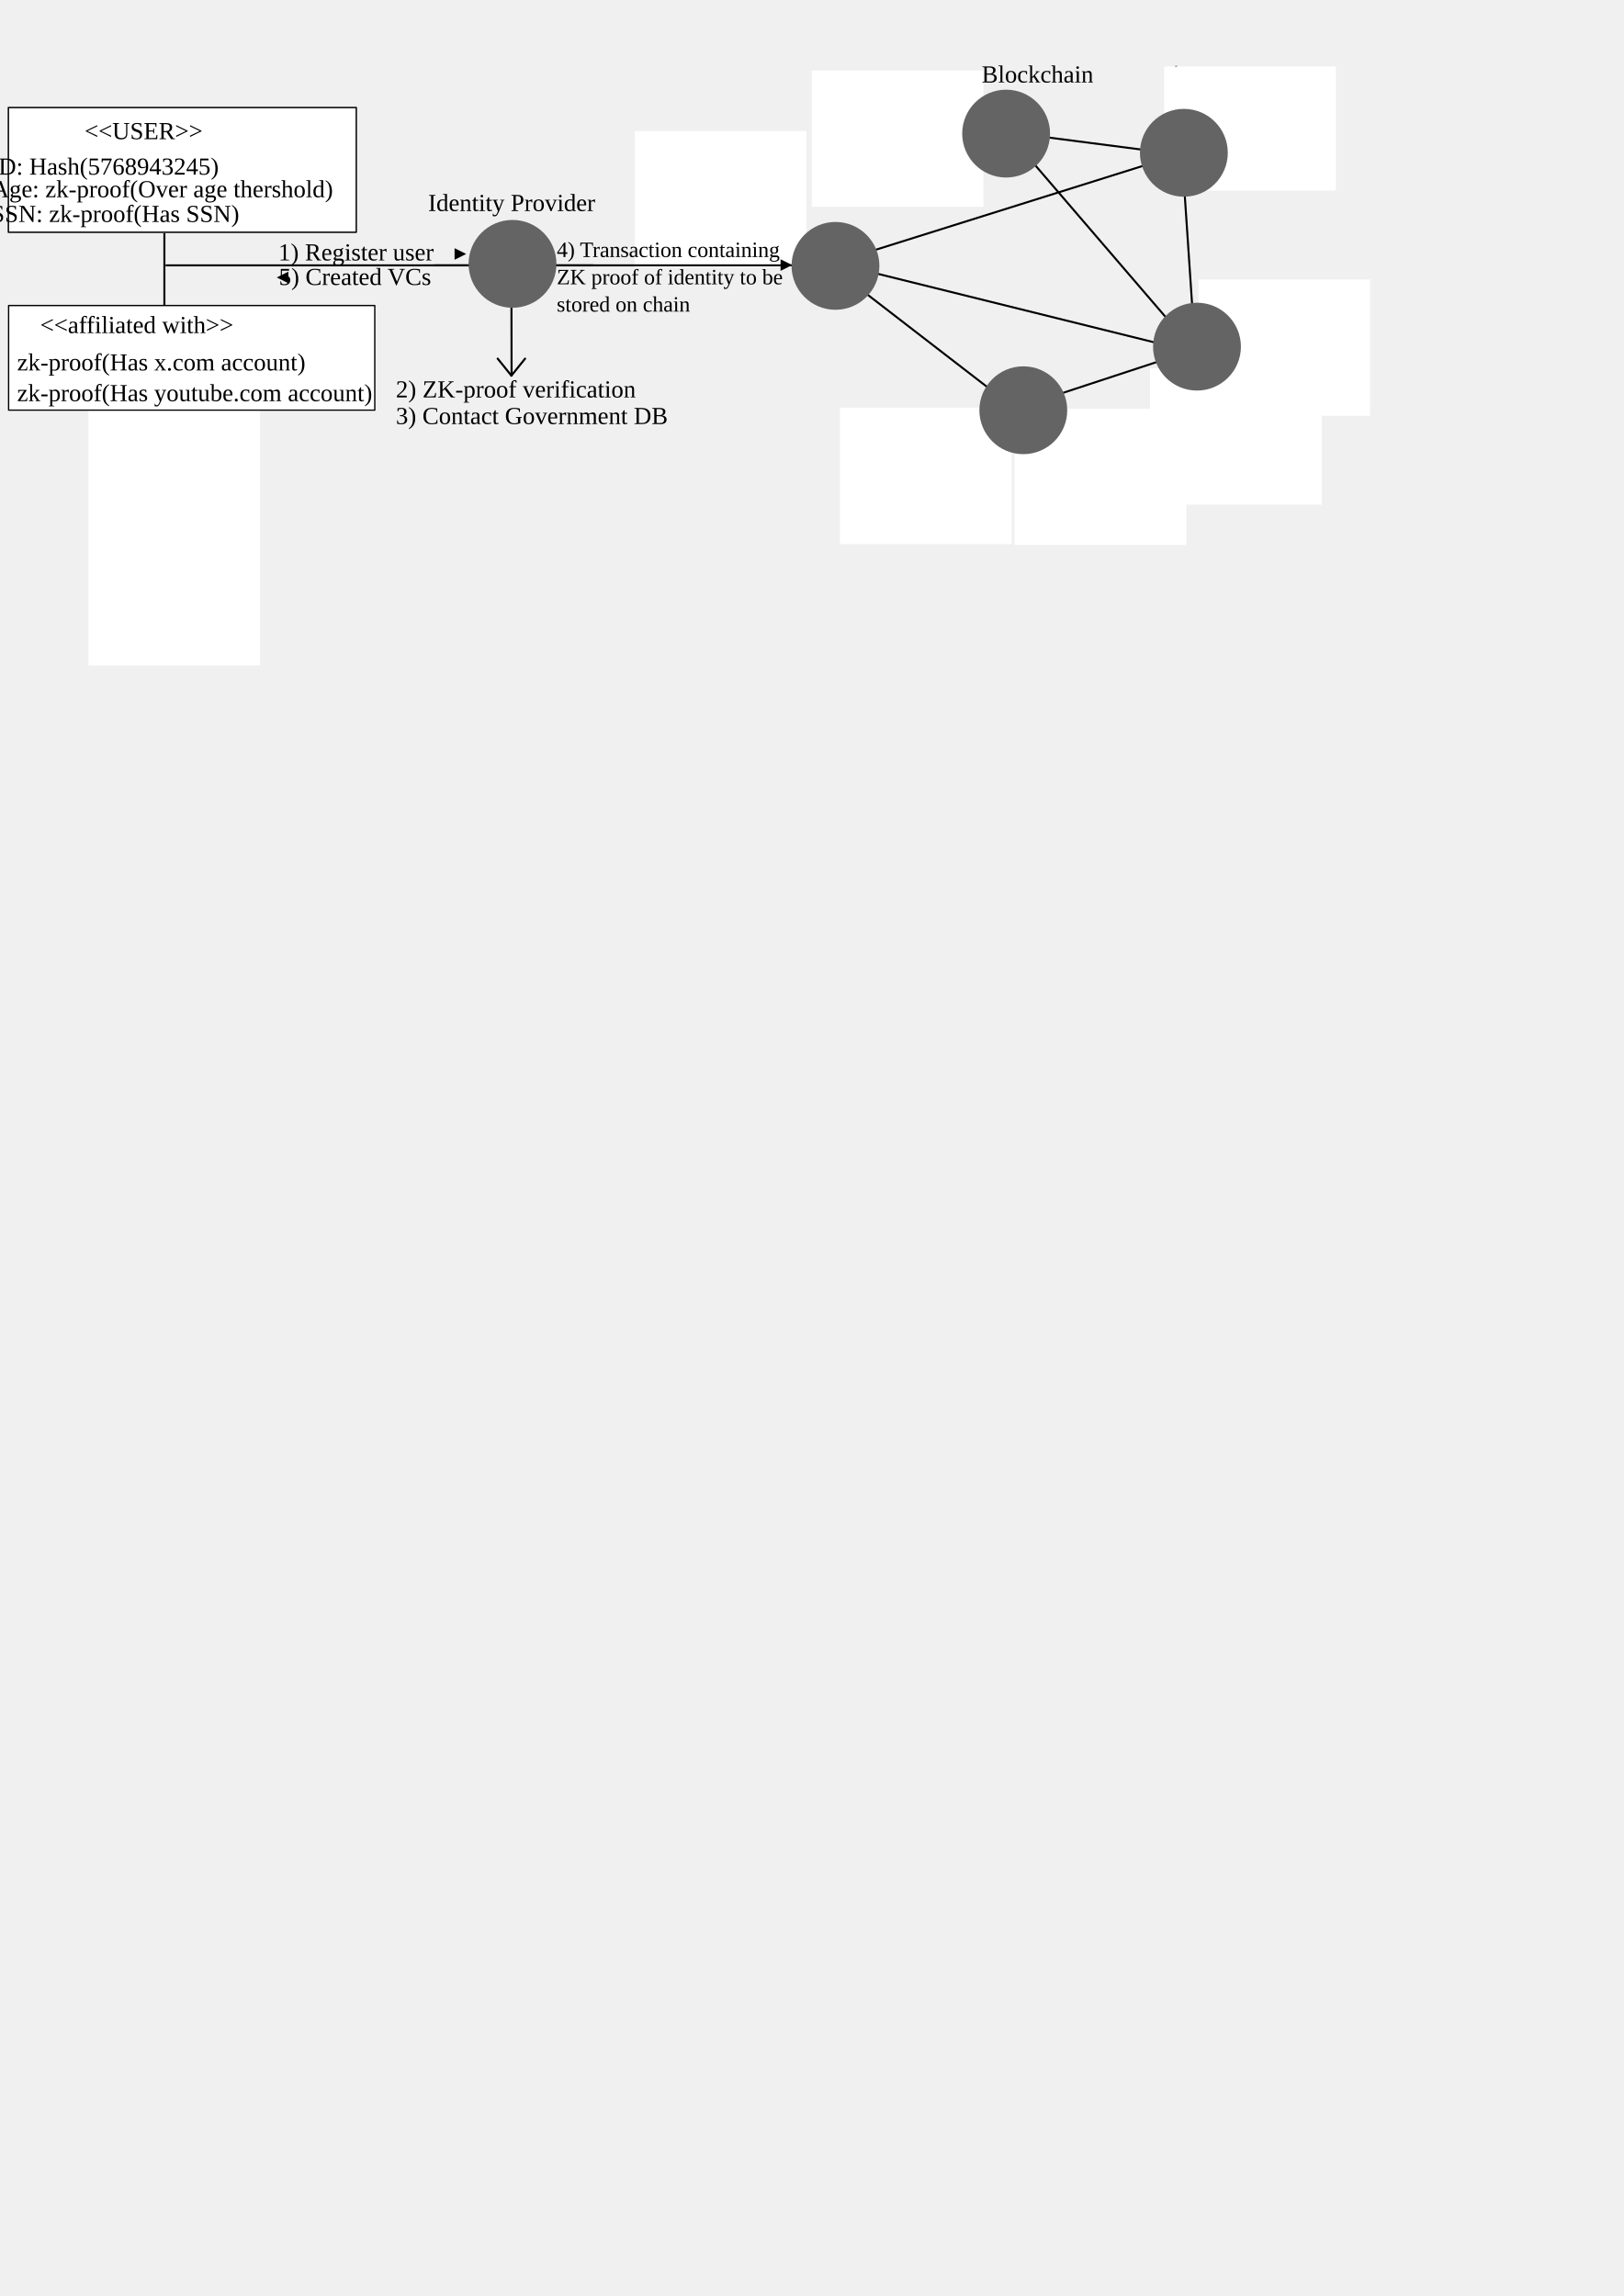
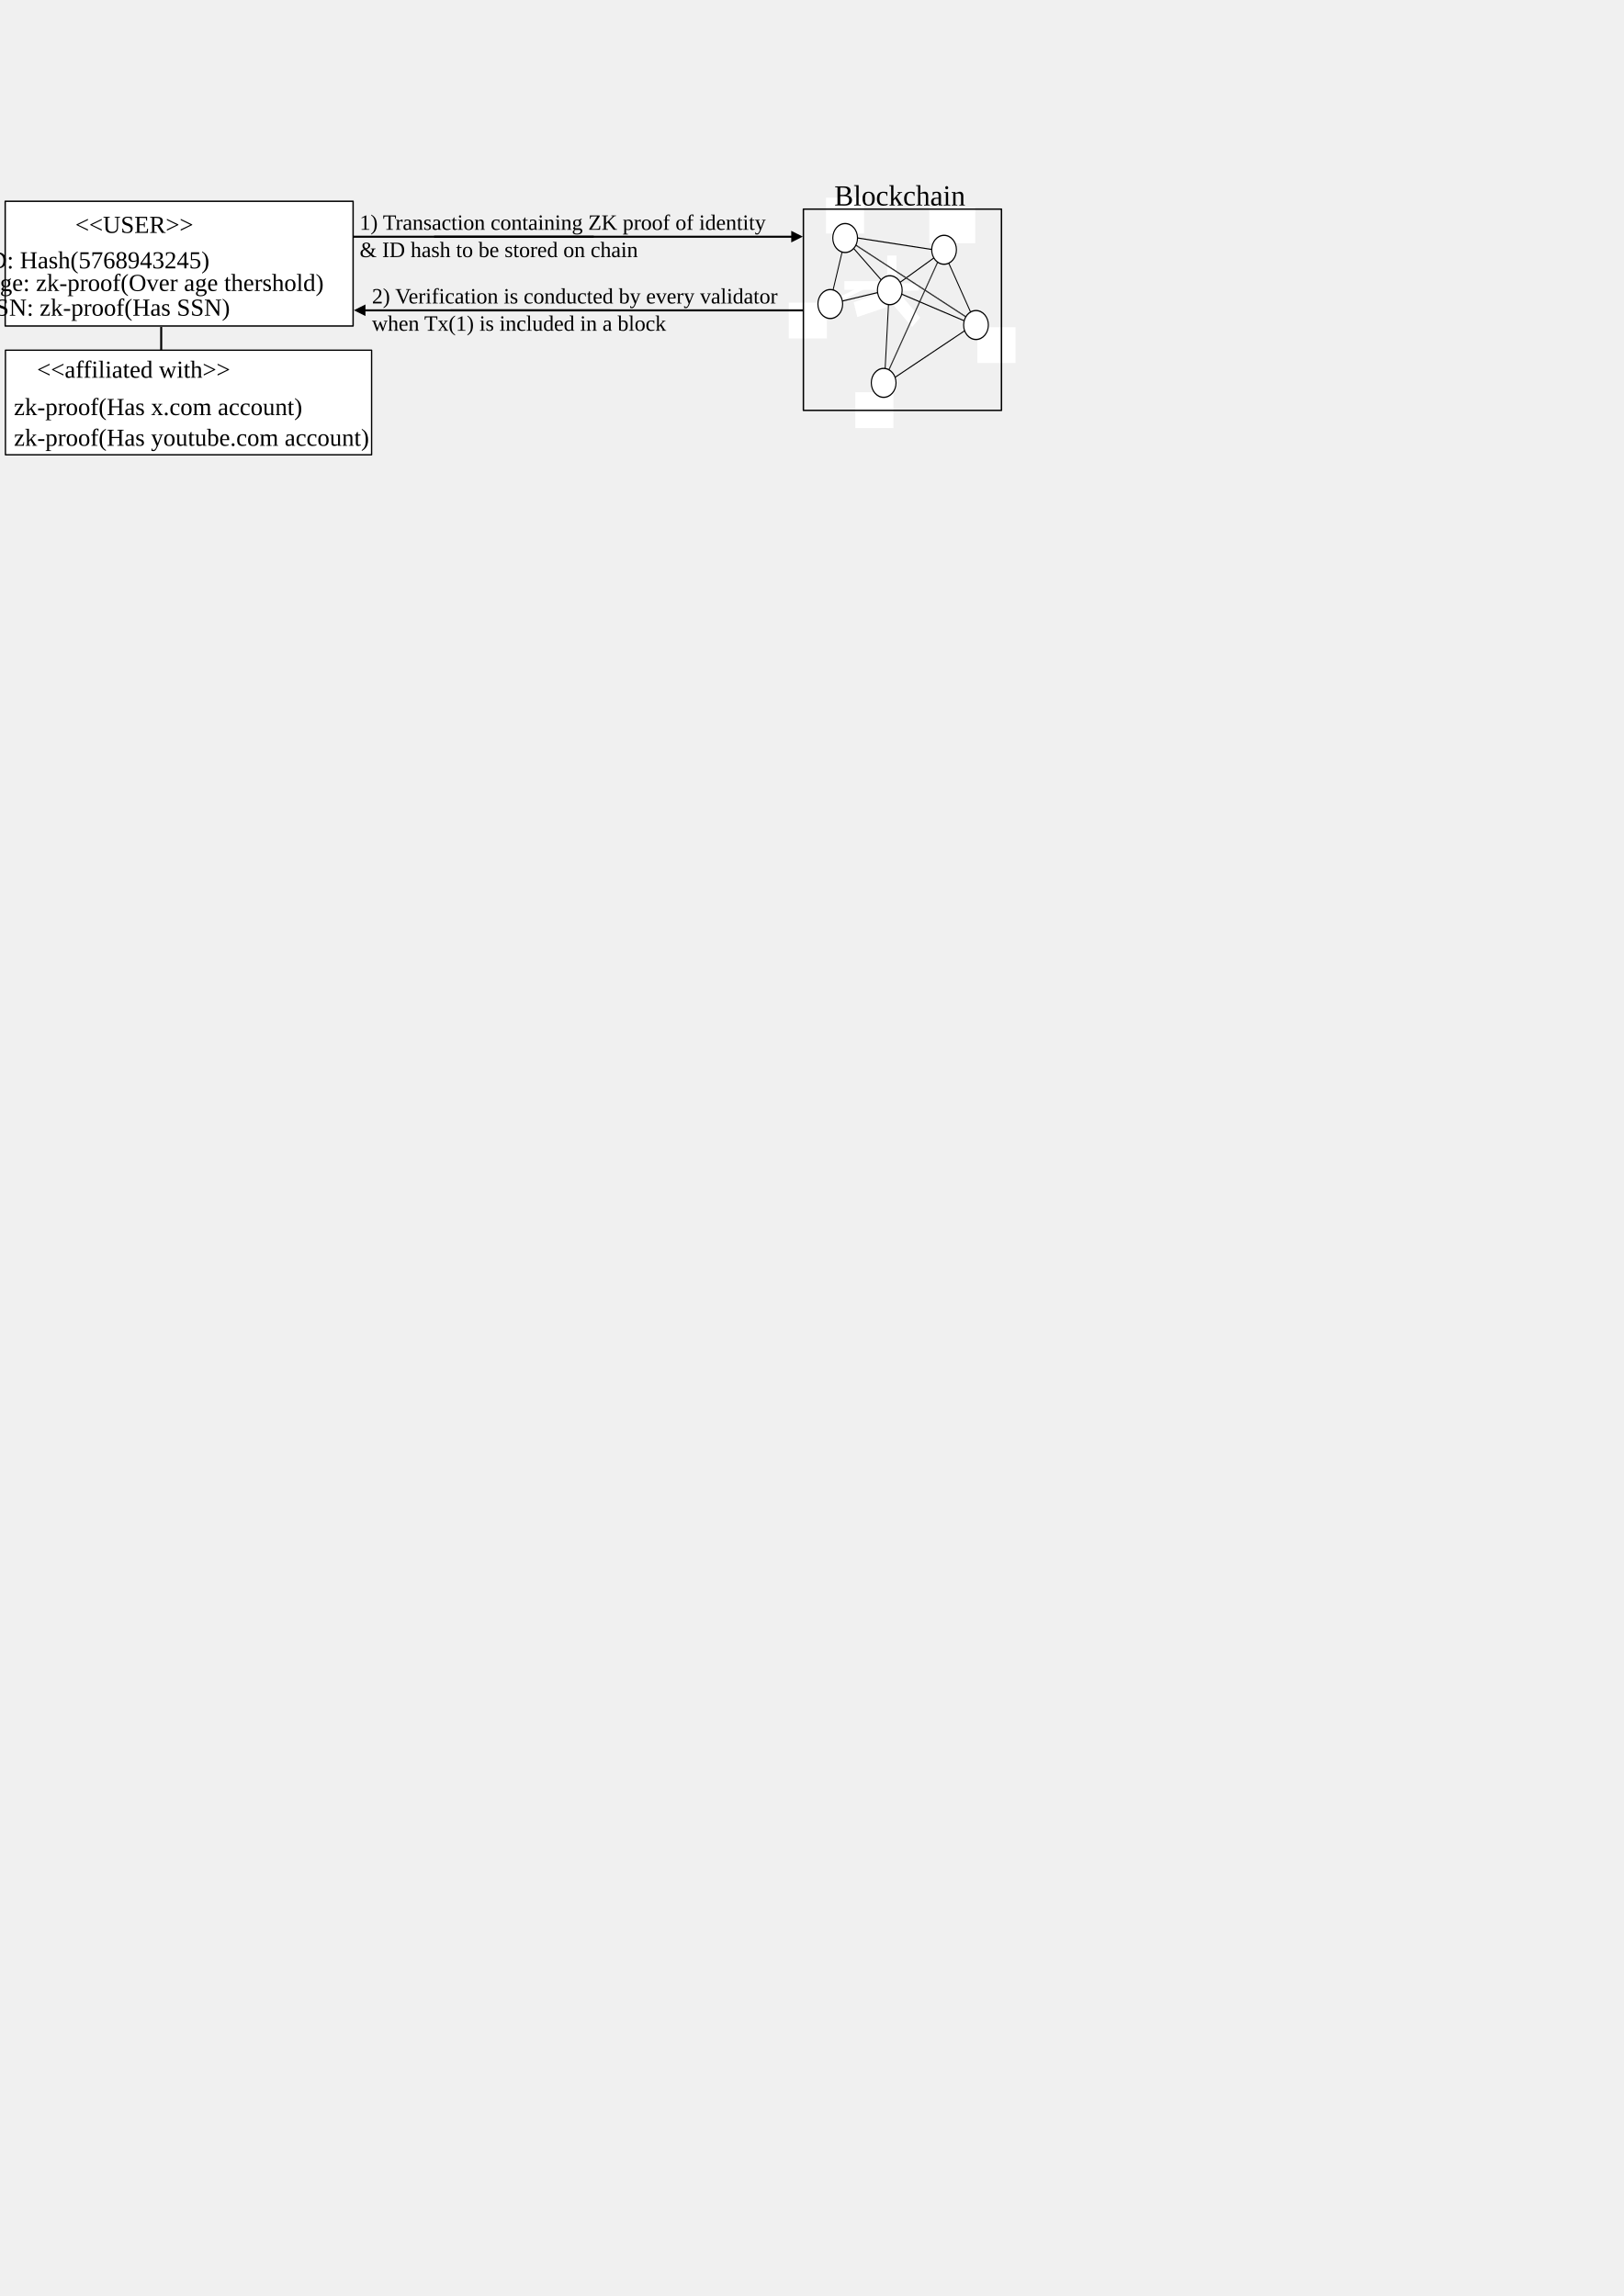
<svg xmlns="http://www.w3.org/2000/svg" width="210mm" height="297mm" viewBox="0 0 210 297" version="1.1" id="svg5">
  <defs id="defs2" />
  <g id="layer1">
-     <g id="g410" transform="translate(11.75895,2.089659)">
-       <rect style="fill:#000000;fill-opacity:1;stroke:none;stroke-width:0.05;stroke-linejoin:round;stroke-dasharray:none" id="rect1200" width="55.376" height="0.261" x="79.081" y="59.103" transform="rotate(-17.43048)" />
-       <rect style="fill:#000000;fill-opacity:1;stroke:none;stroke-width:0.05;stroke-linejoin:round;stroke-dasharray:none" id="rect1928" width="55.376" height="0.261" x="84.523" y="-32.973" transform="rotate(37.65765)" />
-       <rect style="fill:#ffffff;fill-opacity:1;stroke:none;stroke-width:0.05;stroke-linejoin:round;stroke-dasharray:none" id="rect1930" width="22.203" height="17.631" x="119.479" y="50.782" />
-       <rect style="fill:#ffffff;fill-opacity:1;stroke:none;stroke-width:0.05;stroke-linejoin:round;stroke-dasharray:none" id="rect2140" width="22.203" height="17.631" x="70.338" y="14.866" />
-       <rect style="fill:#000000;fill-opacity:1;stroke:none;stroke-width:0.05;stroke-linejoin:round;stroke-dasharray:none" id="rect1198" width="55.376" height="0.261" x="44.381" y="32.106" />
-       <rect style="fill:#000000;fill-opacity:1;stroke:none;stroke-width:0.05;stroke-linejoin:round;stroke-dasharray:none" id="rect2142" width="55.376" height="0.261" x="96.818" y="7.739" transform="rotate(13.92055)" />
-       <rect style="fill:#000000;fill-opacity:1;stroke:none;stroke-width:0.05;stroke-linejoin:round;stroke-dasharray:none" id="rect2144" width="55.376" height="0.261" x="101.832" y="-0.466" transform="rotate(7.379468)" />
-       <rect style="fill:#000000;fill-opacity:1;stroke:none;stroke-width:0.05;stroke-linejoin:round;stroke-dasharray:none" id="rect2160" width="55.376" height="0.261" x="15.858" y="-139.723" transform="rotate(86.14614)" />
-       <rect style="fill:#ffffff;fill-opacity:1;stroke:none;stroke-width:0.048;stroke-linejoin:round;stroke-dasharray:none" id="rect2148" width="22.203" height="16.064" x="138.808" y="6.508" />
-       <circle style="fill:#646464;fill-opacity:1;stroke:none;stroke-width:0.05;stroke-linejoin:round;stroke-dasharray:none" id="circle1129" cx="141.355" cy="17.674" r="5.681" />
-       <rect style="fill:#000000;fill-opacity:1;stroke:none;stroke-width:0.05;stroke-linejoin:round;stroke-dasharray:none" id="rect2150" width="55.376" height="0.261" x="79.289" y="-80.208" transform="rotate(49.33826)" />
-       <rect style="fill:#ffffff;fill-opacity:1;stroke:none;stroke-width:0.05;stroke-linejoin:round;stroke-dasharray:none" id="rect2146" width="22.203" height="17.631" x="93.227" y="7.03" />
-       <circle style="fill:#646464;fill-opacity:1;stroke:none;stroke-width:0.05;stroke-linejoin:round;stroke-dasharray:none" id="circle1125" cx="118.368" cy="15.193" r="5.681" />
-       <rect style="fill:#ffffff;fill-opacity:1;stroke:none;stroke-width:0.05;stroke-linejoin:round;stroke-dasharray:none" id="rect2152" width="22.203" height="17.631" x="136.979" y="45.558" />
-       <rect style="fill:#000000;fill-opacity:1;stroke:none;stroke-width:0.05;stroke-linejoin:round;stroke-dasharray:none" id="rect2154" width="55.376" height="0.261" x="80.821" y="85.417" transform="rotate(-18.1954)" />
-       <rect style="fill:#ffffff;fill-opacity:1;stroke:none;stroke-width:0.05;stroke-linejoin:round;stroke-dasharray:none" id="rect2156" width="22.203" height="17.631" x="96.875" y="50.668" />
-       <circle style="fill:#646464;fill-opacity:1;stroke:none;stroke-width:0.05;stroke-linejoin:round;stroke-dasharray:none" id="circle1127" cx="120.589" cy="50.978" r="5.681" />
-       <rect style="fill:#ffffff;fill-opacity:1;stroke:none;stroke-width:0.05;stroke-linejoin:round;stroke-dasharray:none" id="rect2158" width="22.203" height="17.631" x="143.248" y="34.065" />
-       <circle style="fill:#646464;fill-opacity:1;stroke:none;stroke-width:0.05;stroke-linejoin:round;stroke-dasharray:none" id="circle1131" cx="143.052" cy="42.75" r="5.681" />
-       <text xml:space="preserve" style="font-style:italic;font-size:3.175px;font-family:'Times New Roman';-inkscape-font-specification:'Times New Roman,  Italic';text-align:start;text-anchor:start;fill:#000000;fill-opacity:1;stroke:none;stroke-width:0.05;stroke-linejoin:round;stroke-dasharray:none" x="115.205" y="8.584" id="text2286">
-         <tspan id="tspan2284" style="font-style:normal;stroke-width:0.05" x="115.205" y="8.584">Blockchain</tspan>
-       </text>
-       <rect style="fill:#000000;fill-opacity:1;stroke:none;stroke-width:0.05;stroke-linejoin:round;stroke-dasharray:none" id="rect414" width="55.376" height="0.261" x="9.657" y="32.106" />
-       <rect style="fill:#000000;stroke-width:0.05;stroke-linejoin:round" id="rect578" width="10.84" height="0.261" x="35.817" y="-54.454" transform="rotate(89.89836)" />
-       <circle style="fill:#646464;fill-opacity:1;stroke:none;stroke-width:0.05;stroke-linejoin:round;stroke-dasharray:none" id="circle412" cx="54.526" cy="32.041" r="5.681" />
-       <text xml:space="preserve" style="font-style:italic;font-size:3.175px;font-family:'Times New Roman';-inkscape-font-specification:'Times New Roman,  Italic';fill:#000000;stroke-width:0.05;stroke-linejoin:round" x="43.622" y="25.207" id="text520">
-         <tspan id="tspan518" style="font-style:normal;stroke-width:0.05" x="43.622" y="25.207">Identity Provider</tspan>
-       </text>
-       <text xml:space="preserve" style="font-style:italic;font-size:3.175px;font-family:'Times New Roman';-inkscape-font-specification:'Times New Roman,  Italic';fill:#000000;stroke-width:0.05;stroke-linejoin:round" x="39.437" y="49.32" id="text524">
-         <tspan id="tspan522" style="font-style:normal;stroke-width:0.05" x="39.437" y="49.32">2) ZK-proof verification</tspan>
-       </text>
-       <rect style="fill:#000000;stroke:#000000;stroke-width:0.2;stroke-linejoin:round;stroke-dasharray:none;stroke-opacity:1" id="rect580" width="2.869" height="0.069" x="-1.994" y="-71.566" transform="matrix(-0.627796,0.7783779,-0.7677088,-0.6407989,0,0)" />
-       <rect style="fill:#000000;stroke:#000000;stroke-width:0.2;stroke-linejoin:round;stroke-dasharray:none;stroke-opacity:1" id="rect1136" width="2.869" height="0.069" x="67.71" y="13.104" transform="matrix(0.627796,0.7783779,0.7677088,-0.6407989,0,0)" />
-       <text xml:space="preserve" style="font-style:italic;font-size:2.822px;font-family:'Times New Roman';-inkscape-font-specification:'Times New Roman,  Italic';fill:#000000;stroke:#000000;stroke-width:0;stroke-linejoin:round;stroke-miterlimit:4;stroke-dasharray:none;stroke-opacity:1" x="60.247" y="31.156" id="text1140">
-         <tspan id="tspan1138" style="font-style:normal;font-weight:normal;font-size:2.822px;stroke-width:0;stroke-miterlimit:4;stroke-dasharray:none" x="60.247" y="31.156">4) Transaction containing</tspan>
-         <tspan style="font-style:normal;font-weight:normal;font-size:2.822px;stroke-width:0;stroke-miterlimit:4;stroke-dasharray:none" x="60.247" y="34.684" id="tspan584">ZK proof of identity to be</tspan>
-         <tspan style="font-style:normal;font-weight:normal;font-size:2.822px;stroke-width:0;stroke-miterlimit:4;stroke-dasharray:none" x="60.247" y="38.213" id="tspan590">stored on chain</tspan>
-       </text>
-       <text xml:space="preserve" style="font-style:italic;font-size:3.175px;font-family:'Times New Roman';-inkscape-font-specification:'Times New Roman,  Italic';fill:#000000;stroke:#000000;stroke-width:0;stroke-linejoin:round" x="39.438" y="52.764" id="text452">
-         <tspan id="tspan450" style="font-style:normal;stroke-width:0" x="39.438" y="52.764">3) Contact Government DB</tspan>
-       </text>
-       <path style="fill:#000000;stroke-width:0.16;stroke-linejoin:round" id="path424" d="m 242.388,18.758 -4.458,2.574 -4.458,2.574 0,-5.148 0,-5.148 4.458,2.574 z" transform="matrix(0.1682376,0,0,0.145698,49.91619,29.4664)" />
-       <circle style="fill:#646464;fill-opacity:1;stroke:none;stroke-width:0.05;stroke-linejoin:round;stroke-dasharray:none" id="path1076" cx="96.296" cy="32.302" r="5.681" />
-       <path style="fill:#000000;stroke-width:0.16;stroke-linejoin:round" id="path480" d="m 242.388,18.758 -4.458,2.574 -4.458,2.574 0,-5.148 0,-5.148 4.458,2.574 z" transform="matrix(0.1682376,0,0,0.145698,7.753949,28.02976)" />
-       <path style="fill:#000000;stroke-width:0.16;stroke-linejoin:round" id="path482" d="m 242.388,18.758 -4.458,2.574 -4.458,2.574 0,-5.148 0,-5.148 4.458,2.574 z" transform="matrix(-0.1682376,0,0,0.145698,64.81181,31.0674)" />
-     </g>
+     <rect style="fill:#000000;fill-opacity:1;stroke:none;stroke-width:0.046;stroke-linejoin:round;stroke-dasharray:none" id="rect1198" width="46.637" height="0.261" x="56.14" y="30.492" />
+     <rect style="fill:#000000;fill-opacity:1;stroke:none;stroke-width:0.041;stroke-linejoin:round;stroke-dasharray:none" id="rect414" width="36.615" height="0.261" x="40.176" y="30.492" />
+     <text xml:space="preserve" style="font-style:italic;font-size:2.822px;font-family:'Times New Roman';-inkscape-font-specification:'Times New Roman,  Italic';fill:#000000;stroke:#000000;stroke-width:0;stroke-linejoin:round;stroke-miterlimit:4;stroke-dasharray:none;stroke-opacity:1" x="46.517" y="29.726" id="text1140">
+       <tspan style="font-style:normal;font-weight:normal;font-size:2.822px;stroke-width:0;stroke-miterlimit:4;stroke-dasharray:none" x="46.517" y="29.726" id="tspan590">1) Transaction containing ZK proof of identity</tspan>
+       <tspan style="font-style:normal;font-weight:normal;font-size:2.822px;stroke-width:0;stroke-miterlimit:4;stroke-dasharray:none" x="46.517" y="33.254" id="tspan462">&amp; ID hash to be stored on chain</tspan>
+     </text>
+     <rect style="fill:#000000;fill-opacity:1;stroke:none;stroke-width:0.038;stroke-linejoin:round;stroke-dasharray:none" id="rect589" width="32.371" height="0.261" x="46.538" y="40.017" />
+     <path style="fill:#000000;stroke-width:0.16;stroke-linejoin:round" id="path424" d="m 242.388,18.758 -4.458,2.574 -4.458,2.574 0,-5.148 0,-5.148 4.458,2.574 z" transform="matrix(0.1682376,0,0,0.145698,63.05485,27.87498)" />
+     <path style="fill:#000000;stroke-width:0.16;stroke-linejoin:round" id="path482" d="m 242.388,18.758 -4.458,2.574 -4.458,2.574 0,-5.148 0,-5.148 4.458,2.574 z" transform="matrix(-0.1682376,0,0,0.145698,86.54464,37.39991)" />
    <text xml:space="preserve" style="font-style:italic;font-size:3.175px;font-family:'Times New Roman';-inkscape-font-specification:'Times New Roman,  Italic';text-align:center;text-anchor:middle;fill:#000000;fill-opacity:1;stroke:none;stroke-width:0.05;stroke-linejoin:round;stroke-dasharray:none" x="9.738" y="25.837" id="text1006">
      <tspan id="tspan1004" style="font-style:normal;stroke-width:0.05" x="9.738" y="25.837" />
    </text>
-     <text xml:space="preserve" style="font-style:italic;font-size:3.175px;font-family:'Times New Roman';-inkscape-font-specification:'Times New Roman,  Italic';text-align:center;text-anchor:middle;fill:#000000;fill-opacity:1;stroke:none;stroke-width:0.05;stroke-linejoin:round;stroke-dasharray:none" x="48.034" y="33.687" id="text2266">
-       <tspan id="tspan2264" style="font-style:normal;fill:#000000;fill-opacity:1;stroke-width:0.05" x="48.034" y="33.687">1) Register user</tspan>
+     <text xml:space="preserve" style="font-style:italic;font-size:2.822px;font-family:'Times New Roman';-inkscape-font-specification:'Times New Roman,  Italic';fill:#000000;stroke:#000000;stroke-width:0;stroke-linejoin:round;stroke-miterlimit:4;stroke-dasharray:none;stroke-opacity:1" x="48.104" y="39.251" id="text595">
+       <tspan style="font-style:normal;font-weight:normal;font-size:2.822px;stroke-width:0;stroke-miterlimit:4;stroke-dasharray:none" x="48.104" y="39.251" id="tspan593">2) Verification is conducted by every validator</tspan>
+       <tspan style="font-style:normal;font-weight:normal;font-size:2.822px;stroke-width:0;stroke-miterlimit:4;stroke-dasharray:none" x="48.104" y="42.779" id="tspan599">when Tx(1) is included in a block</tspan>
    </text>
-     <g id="g587">
-       <rect style="fill:#ffffff;fill-opacity:1;stroke:#000000;stroke-width:0.182;stroke-linejoin:round" id="rect234" width="44.996" height="16.132" x="1.084" y="13.911" />
-       <text xml:space="preserve" style="font-style:italic;font-size:3.175px;font-family:'Times New Roman';-inkscape-font-specification:'Times New Roman,  Italic';text-align:center;text-anchor:middle;fill:none;stroke:#000000;stroke-width:0.05;stroke-linejoin:round;stroke-dasharray:none" x="21.355" y="18.001" id="text290">
-         <tspan id="tspan288" style="font-style:normal;font-weight:normal;fill:#000000;fill-opacity:1;stroke:none;stroke-width:0.05;stroke-dasharray:none" x="21.355" y="18.001">&lt;&lt;USER&gt;&gt;</tspan>
-       </text>
-       <text xml:space="preserve" style="font-style:italic;font-size:3.175px;font-family:'Times New Roman';-inkscape-font-specification:'Times New Roman,  Italic';text-align:center;text-anchor:middle;fill:#000000;fill-opacity:1;stroke:none;stroke-width:0.05;stroke-linejoin:round;stroke-dasharray:none" x="23.764" y="25.513" id="text1014">
-         <tspan id="tspan1012" style="font-style:normal;stroke-width:0.05" x="23.764" y="25.513">Age: zk-proof(Over age thershold)</tspan>
-       </text>
-       <text xml:space="preserve" style="font-style:italic;font-size:3.175px;font-family:'Times New Roman';-inkscape-font-specification:'Times New Roman,  Italic';text-align:center;text-anchor:middle;fill:#000000;fill-opacity:1;stroke:none;stroke-width:0.05;stroke-linejoin:round;stroke-dasharray:none" x="16.302" y="22.592" id="text1018">
-         <tspan id="tspan1016" style="font-style:normal;stroke-width:0.05" x="16.302" y="22.592">ID: Hash(5768943245)</tspan>
-       </text>
-       <text xml:space="preserve" style="font-style:italic;font-size:3.175px;font-family:'Times New Roman';-inkscape-font-specification:'Times New Roman,  Italic';text-align:center;text-anchor:middle;fill:#000000;fill-opacity:1;stroke:none;stroke-width:0.05;stroke-linejoin:round;stroke-dasharray:none" x="17.675" y="28.71" id="text1022">
-         <tspan id="tspan1020" style="font-style:normal;stroke-width:0.05" x="17.675" y="28.71">SSN: zk-proof(Has SSN)</tspan>
-       </text>
-     </g>
-     <g id="g386" transform="translate(-39.83412,-5.332179)">
-       <rect style="fill:#000000;fill-opacity:1;stroke:none;stroke-width:0.05;stroke-linejoin:round;stroke-dasharray:none" id="rect2272" width="55.376" height="0.261" x="35.502" y="-61.225" transform="rotate(90)" />
-       <rect style="fill:#ffffff;fill-opacity:1;stroke:none;stroke-width:0.071;stroke-linejoin:round;stroke-dasharray:none" id="rect2276" width="22.203" height="35.263" x="51.27" y="56.137" />
-       <g id="g595" transform="translate(0,-11.1125)">
+     <g id="g567">
+       <g id="g587" transform="translate(-0.4118781,12.12562)">
+         <rect style="fill:#ffffff;fill-opacity:1;stroke:#000000;stroke-width:0.182;stroke-linejoin:round" id="rect234" width="44.996" height="16.132" x="1.084" y="13.911" />
+         <text xml:space="preserve" style="font-style:italic;font-size:3.175px;font-family:'Times New Roman';-inkscape-font-specification:'Times New Roman,  Italic';text-align:center;text-anchor:middle;fill:none;stroke:#000000;stroke-width:0.05;stroke-linejoin:round;stroke-dasharray:none" x="21.355" y="18.001" id="text290">
+           <tspan id="tspan288" style="font-style:normal;font-weight:normal;fill:#000000;fill-opacity:1;stroke:none;stroke-width:0.05;stroke-dasharray:none" x="21.355" y="18.001">&lt;&lt;USER&gt;&gt;</tspan>
+         </text>
+         <text xml:space="preserve" style="font-style:italic;font-size:3.175px;font-family:'Times New Roman';-inkscape-font-specification:'Times New Roman,  Italic';text-align:center;text-anchor:middle;fill:#000000;fill-opacity:1;stroke:none;stroke-width:0.05;stroke-linejoin:round;stroke-dasharray:none" x="23.764" y="25.513" id="text1014">
+           <tspan id="tspan1012" style="font-style:normal;stroke-width:0.05" x="23.764" y="25.513">Age: zk-proof(Over age thershold)</tspan>
+         </text>
+         <text xml:space="preserve" style="font-style:italic;font-size:3.175px;font-family:'Times New Roman';-inkscape-font-specification:'Times New Roman,  Italic';text-align:center;text-anchor:middle;fill:#000000;fill-opacity:1;stroke:none;stroke-width:0.05;stroke-linejoin:round;stroke-dasharray:none" x="16.302" y="22.592" id="text1018">
+           <tspan id="tspan1016" style="font-style:normal;stroke-width:0.05" x="16.302" y="22.592">ID: Hash(5768943245)</tspan>
+         </text>
+         <text xml:space="preserve" style="font-style:italic;font-size:3.175px;font-family:'Times New Roman';-inkscape-font-specification:'Times New Roman,  Italic';text-align:center;text-anchor:middle;fill:#000000;fill-opacity:1;stroke:none;stroke-width:0.05;stroke-linejoin:round;stroke-dasharray:none" x="17.675" y="28.71" id="text1022">
+           <tspan id="tspan1020" style="font-style:normal;stroke-width:0.05" x="17.675" y="28.71">SSN: zk-proof(Has SSN)</tspan>
+         </text>
+       </g>
+       <rect style="fill:#000000;fill-opacity:1;stroke:none;stroke-width:0.022;stroke-linejoin:round;stroke-dasharray:none" id="rect2272" width="10.586" height="0.261" x="42.295" y="-20.979" transform="rotate(90)" />
+       <g id="g595" transform="translate(-40.246,-10.66906)">
        <rect style="fill:#ffffff;fill-opacity:1;stroke:#000000;stroke-width:0.171;stroke-linejoin:round" id="rect2274" width="47.358" height="13.531" x="40.949" y="55.967" />
        <text xml:space="preserve" style="font-style:italic;font-size:3.175px;font-family:'Times New Roman';-inkscape-font-specification:'Times New Roman,  Italic';text-align:center;text-anchor:middle;fill:#000000;fill-opacity:1;stroke:none;stroke-width:0.05;stroke-linejoin:round;stroke-dasharray:none" x="61.101" y="59.533" id="text2270">
          <tspan id="tspan2268" style="font-style:normal;stroke-width:0.05" x="61.101" y="59.533">&lt;&lt;affiliated with&gt;&gt;</tspan>
        </text>
        <text xml:space="preserve" style="font-style:italic;font-size:3.175px;font-family:'Times New Roman';-inkscape-font-specification:'Times New Roman,  Italic';text-align:center;text-anchor:middle;fill:#ffffff;fill-opacity:1;stroke:none;stroke-width:0.05;stroke-linejoin:round;stroke-dasharray:none" x="42.049" y="64.365" id="text2280">
          <tspan id="tspan2278" style="font-style:normal;text-align:start;text-anchor:start;fill:#000000;fill-opacity:1;stroke-width:0.05" x="42.049" y="64.365">zk-proof(Has x.com account)</tspan>
          <tspan style="font-style:normal;text-align:start;text-anchor:start;fill:#000000;fill-opacity:1;stroke-width:0.05" x="42.049" y="68.335" id="tspan2282">zk-proof(Has youtube.com account)</tspan>
        </text>
      </g>
    </g>
-     <text xml:space="preserve" style="font-style:italic;font-size:3.175px;font-family:'Times New Roman';-inkscape-font-specification:'Times New Roman,  Italic';text-align:center;text-anchor:middle;fill:#000000;fill-opacity:1;stroke:none;stroke-width:0.05;stroke-linejoin:round;stroke-dasharray:none" x="47.903" y="36.862" id="text588">
-       <tspan id="tspan586" style="font-style:normal;fill:#000000;fill-opacity:1;stroke-width:0.05" x="47.903" y="36.862">5) Created VCs</tspan>
-     </text>
+     <g id="g1042" transform="translate(0,6.879167)">
+       <g id="g554" transform="matrix(0.6547818,0,0,0.7660109,81.38965,16.42275)">
+         <rect style="fill:#ffffff;fill-opacity:1;stroke:#000000;stroke-width:0.1;stroke-linejoin:round;stroke-dasharray:none" id="rect1415" width="23.425" height="0.086" x="-8.277" y="-43.79" transform="rotate(105.5295)" />
+         <rect style="fill:#ffffff;fill-opacity:1;stroke:#000000;stroke-width:0.1;stroke-linejoin:round;stroke-dasharray:none" id="rect1417" width="23.425" height="0.086" x="32.801" y="-22.751" transform="rotate(44.31533)" />
+         <rect style="fill:#ffffff;fill-opacity:1;stroke:none;stroke-width:0.119;stroke-linejoin:round;stroke-dasharray:none" id="rect1443" width="2.247" height="6.051" x="21.874" y="51.023" transform="rotate(-45.09798)" />
+         <rect style="fill:#ffffff;fill-opacity:1;stroke:#000000;stroke-width:0.09;stroke-linejoin:round;stroke-dasharray:none" id="rect1455" width="30.946" height="0.115" x="-21.685" y="-60.368" transform="matrix(-0.4680134,0.8837214,-0.8876671,-0.4604858,0,0)" />
+         <rect style="fill:#ffffff;fill-opacity:1;stroke:#000000;stroke-width:0.1;stroke-linejoin:round;stroke-dasharray:none" id="rect1419" width="23.425" height="0.086" x="-64.787" y="-3.812" transform="rotate(-172.4604)" />
+         <rect style="fill:#ffffff;fill-opacity:1;stroke:none;stroke-width:0.217;stroke-linejoin:round;stroke-dasharray:none" id="rect1433" width="7.52" height="6.051" x="38.853" y="2.964" />
+         <rect style="fill:#ffffff;fill-opacity:1;stroke:#000000;stroke-width:0.1;stroke-linejoin:round;stroke-dasharray:none" id="rect1421" width="23.425" height="0.086" x="10.779" y="-52.429" transform="rotate(93.50781)" />
+         <rect style="fill:#ffffff;fill-opacity:1;stroke:#000000;stroke-width:0.1;stroke-linejoin:round;stroke-dasharray:none" id="rect1423" width="23.425" height="0.086" x="-48.487" y="-55.008" transform="rotate(150.2354)" />
+         <rect style="fill:#ffffff;fill-opacity:1;stroke:none;stroke-width:0.217;stroke-linejoin:round;stroke-dasharray:none" id="rect1437" width="7.52" height="6.051" x="44.645" y="35.811" />
+         <ellipse style="fill:#ffffff;fill-opacity:1;stroke:#000000;stroke-width:0.217;stroke-linejoin:round;stroke-dasharray:none" id="ellipse1294" cx="50.243" cy="34.234" rx="2.442" ry="2.442" />
+         <rect style="fill:#ffffff;fill-opacity:1;stroke:#000000;stroke-width:0.1;stroke-linejoin:round;stroke-dasharray:none" id="rect1425" width="23.425" height="0.086" x="-75.437" y="0.291" transform="rotate(-159.9772)" />
+         <rect style="fill:#ffffff;fill-opacity:1;stroke:#000000;stroke-width:0.1;stroke-linejoin:round;stroke-dasharray:none" id="rect1427" width="23.425" height="0.086" x="-58.58" y="49.395" transform="rotate(-117.5798)" />
+         <rect style="fill:#ffffff;fill-opacity:1;stroke:none;stroke-width:0.217;stroke-linejoin:round;stroke-dasharray:none" id="rect1439" width="7.52" height="6.051" x="68.761" y="24.833" />
+         <rect style="fill:#ffffff;fill-opacity:1;stroke:#000000;stroke-width:0.1;stroke-linejoin:round;stroke-dasharray:none" id="rect1429" width="23.425" height="0.086" x="-51.579" y="-28.502" transform="rotate(168.4014)" />
+         <rect style="fill:#ffffff;fill-opacity:1;stroke:none;stroke-width:0.217;stroke-linejoin:round;stroke-dasharray:none" id="rect1435" width="7.52" height="6.051" x="31.506" y="20.684" />
+         <rect style="fill:#ffffff;fill-opacity:1;stroke:#000000;stroke-width:0.1;stroke-linejoin:round;stroke-dasharray:none" id="rect1431" width="23.425" height="0.086" x="-52.231" y="-42.836" transform="rotate(148.2917)" />
+         <rect style="fill:#ffffff;fill-opacity:1;stroke:none;stroke-width:0.238;stroke-linejoin:round;stroke-dasharray:none" id="rect1441" width="9.076" height="6.051" x="59.253" y="4.607" />
+         <ellipse style="fill:#ffffff;fill-opacity:1;stroke:#000000;stroke-width:0.217;stroke-linejoin:round;stroke-dasharray:none" id="ellipse1219" cx="62.171" cy="11.761" rx="2.442" ry="2.442" />
+         <rect style="fill:#ffffff;fill-opacity:1;stroke:none;stroke-width:0.127;stroke-linejoin:round;stroke-dasharray:none" id="rect1445" width="2.593" height="6.051" x="32.086" y="-42.926" transform="rotate(73.92643)" />
+         <rect style="fill:#ffffff;fill-opacity:1;stroke:none;stroke-width:0.092;stroke-linejoin:round;stroke-dasharray:none" id="rect1449" width="1.815" height="4.495" x="50.955" y="12.732" />
+         <rect style="fill:#ffffff;fill-opacity:1;stroke:none;stroke-width:0.107;stroke-linejoin:round;stroke-dasharray:none" id="rect1447" width="7.52" height="1.469" x="42.484" y="17.054" />
+         <rect style="fill:#ffffff;fill-opacity:1;stroke:none;stroke-width:0.076;stroke-linejoin:round;stroke-dasharray:none" id="rect1451" width="1.251" height="4.494" x="18.524" y="-56.337" transform="matrix(0.04222953,0.9991079,-0.9997988,0.02005843,0,0)" />
+         <ellipse style="fill:#ffffff;fill-opacity:1;stroke:#000000;stroke-width:0.217;stroke-linejoin:round;stroke-dasharray:none" id="ellipse1292" cx="51.453" cy="18.589" rx="2.442" ry="2.442" />
+         <rect style="fill:#ffffff;fill-opacity:1;stroke:#000000;stroke-width:0.09;stroke-linejoin:round;stroke-dasharray:none" id="rect1453" width="30.946" height="0.115" x="42.356" y="-12.229" transform="matrix(0.8737421,0.4863895,-0.478946,0.8778444,0,0)" />
+         <ellipse style="fill:#ffffff;fill-opacity:1;stroke:#000000;stroke-width:0.217;stroke-linejoin:round;stroke-dasharray:none" id="ellipse1071" cx="42.636" cy="9.773" rx="2.442" ry="2.442" />
+         <ellipse style="fill:#ffffff;fill-opacity:1;stroke:#000000;stroke-width:0.217;stroke-linejoin:round;stroke-dasharray:none" id="ellipse1290" cx="68.481" cy="24.467" rx="2.442" ry="2.442" />
+         <rect style="fill:#ffffff;fill-opacity:1;stroke:none;stroke-width:0.273;stroke-linejoin:round;stroke-dasharray:none;stroke-opacity:1" id="rect1746" width="5.878" height="0.692" x="29.825" y="34.256" transform="rotate(-22.78341)" />
+         <ellipse style="fill:#ffffff;fill-opacity:1;stroke:#000000;stroke-width:0.217;stroke-linejoin:round;stroke-dasharray:none" id="circle1067" cx="39.697" cy="20.923" rx="2.442" ry="2.442" />
+       </g>
+       <text xml:space="preserve" style="font-style:italic;font-size:3.754px;font-family:'Times New Roman';-inkscape-font-specification:'Times New Roman,  Italic';fill:#ffffff;fill-opacity:1;stroke:none;stroke-width:0.106;stroke-linejoin:round;stroke-dasharray:none" x="108.772" y="19.543" id="text1540" transform="scale(0.9919493,1.008116)">
+         <tspan id="tspan1538" style="font-style:normal;fill:#000000;fill-opacity:1;stroke:none;stroke-width:0.106;stroke-opacity:1" x="108.772" y="19.543">Blockchain</tspan>
+       </text>
+       <rect style="fill:none;fill-opacity:1;stroke:#000000;stroke-width:0.186;stroke-linejoin:round;stroke-opacity:1" id="rect608" width="25.615" height="26.033" x="103.907" y="20.173" />
+     </g>
+     <rect style="fill:#000000;fill-opacity:1;stroke:none;stroke-width:0.045;stroke-linejoin:round;stroke-dasharray:none" id="rect587" width="45.645" height="0.261" x="58.257" y="40.017" />
  </g>
</svg>
